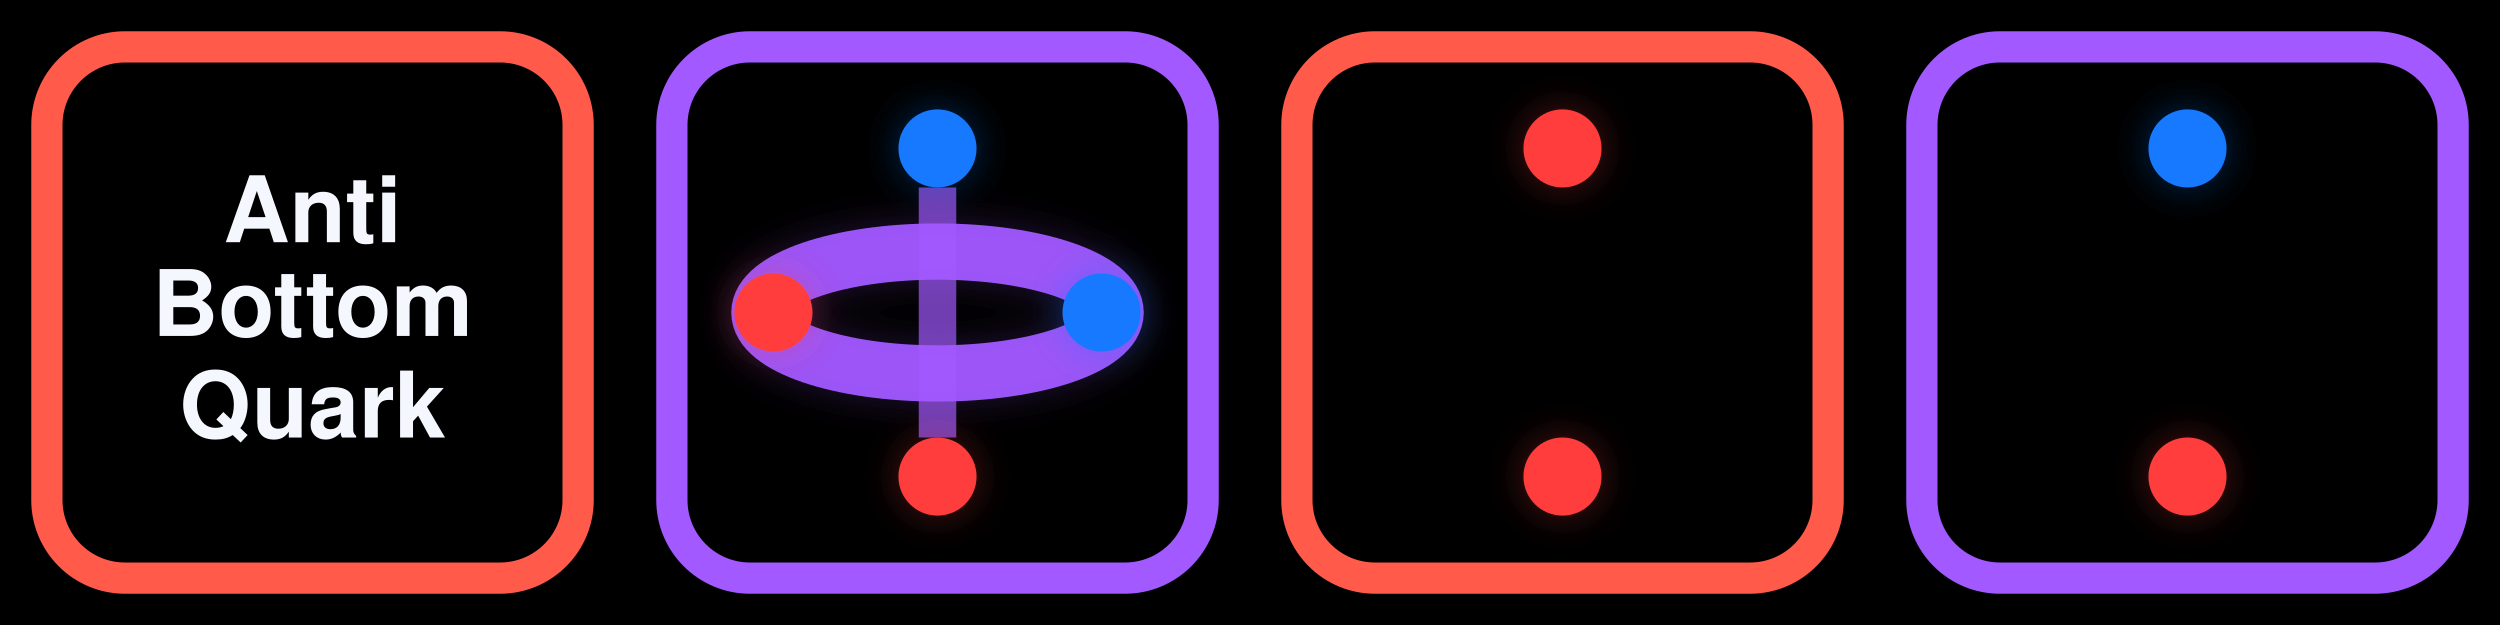
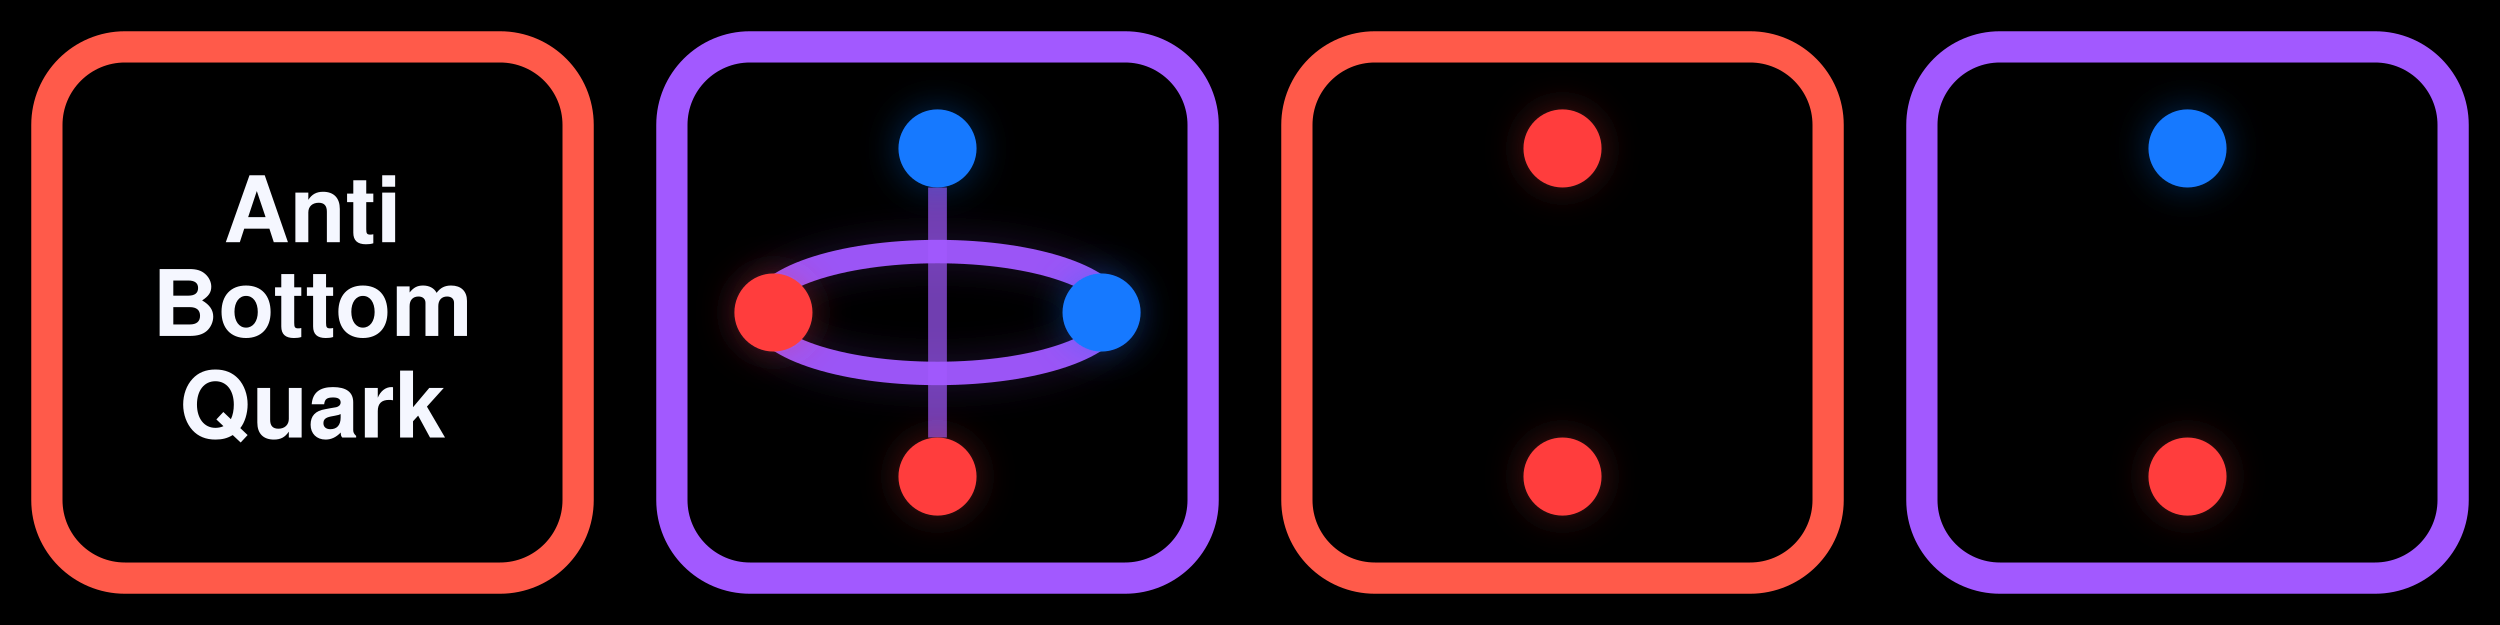
<svg xmlns="http://www.w3.org/2000/svg" viewBox="0 0 320 80" role="img" aria-labelledby="title desc">
  <g transform="translate(0.00 0.00)">
    <rect width="80" height="80" fill="#000000" />
    <rect x="6.00" y="6.00" width="68.00" height="68.00" rx="10.00" fill="none" stroke="#ff5a4a" stroke-width="4.00" />
    <text x="40.00" y="31.00" fill="#f5f7ff" font-family="'Helvetica Neue', Helvetica, Arial, sans-serif" font-size="11.75" font-weight="700" text-anchor="middle">Anti</text>
    <text x="40.00" y="43.00" fill="#f5f7ff" font-family="'Helvetica Neue', Helvetica, Arial, sans-serif" font-size="11.75" font-weight="700" text-anchor="middle">Bottom</text>
    <text x="40.00" y="56.00" fill="#f5f7ff" font-family="'Helvetica Neue', Helvetica, Arial, sans-serif" font-size="11.75" font-weight="700" text-anchor="middle">Quark</text>
  </g>
  <g transform="translate(80.00 0.00)">
    <rect width="80" height="80" fill="#000000" />
    <rect x="6.00" y="6.00" width="68.00" height="68.00" rx="10.00" fill="none" stroke="#a259ff" stroke-width="4.00" />
    <svg x="4.00" y="4.00" width="72.00" height="72.00" viewBox="0 0 120 120" aria-hidden="true">
-       <ellipse cx="60.00" cy="60.00" rx="38.00" ry="13.00" fill="none" stroke="rgba(162, 89, 255, 0.96)" stroke-width="7.20" vector-effect="non-scaling-stroke" style="filter:drop-shadow(0 0 4px rgba(162, 89, 255, 0.22))" />
-       <line x1="60.00" y1="33.33" x2="60.00" y2="86.67" fill="none" stroke="rgba(162, 89, 255, 0.82)" stroke-width="4.80" stroke-linecap="butt" vector-effect="non-scaling-stroke" opacity="0.84" />
+       <ellipse cx="60.00" cy="60.00" rx="38.00" ry="13.00" fill="none" stroke="rgba(162, 89, 255, 0.96)" stroke-width="5.00" style="filter:drop-shadow(0 0 4px rgba(162, 89, 255, 0.22))" />
+       <line x1="60.00" y1="33.33" x2="60.00" y2="86.67" fill="none" stroke="rgba(162, 89, 255, 0.82)" stroke-width="4.00" stroke-linecap="butt" opacity="0.84" />
      <circle cx="25.00" cy="60.00" r="8.33" fill="#ff3d3d" vector-effect="non-scaling-stroke" style="filter:drop-shadow(0 0 4px rgba(255, 61, 61, 0.32))" />
      <circle cx="95.00" cy="60.00" r="8.33" fill="#1879ff" vector-effect="non-scaling-stroke" style="filter:drop-shadow(0 0 4px rgba(24, 121, 255, 0.34))" />
      <circle cx="60.00" cy="25.00" r="8.33" fill="#1879ff" vector-effect="non-scaling-stroke" style="filter:drop-shadow(0 0 4px rgba(24, 121, 255, 0.34))" />
      <circle cx="60.00" cy="95.00" r="8.33" fill="#ff3d3d" vector-effect="non-scaling-stroke" style="filter:drop-shadow(0 0 4px rgba(255, 61, 61, 0.32))" />
    </svg>
  </g>
  <g transform="translate(160.00 0.00)">
    <rect width="80" height="80" fill="#000000" />
    <rect x="6.00" y="6.00" width="68.00" height="68.00" rx="10.00" fill="none" stroke="#ff5a4a" stroke-width="4.00" />
    <svg x="4.00" y="4.00" width="72.00" height="72.00" viewBox="0 0 120 120" aria-hidden="true">
      <circle cx="60.00" cy="25.00" r="8.33" fill="#ff3d3d" vector-effect="non-scaling-stroke" style="filter:drop-shadow(0 0 4px rgba(255, 61, 61, 0.32))" />
      <circle cx="60.00" cy="95.00" r="8.33" fill="#ff3d3d" vector-effect="non-scaling-stroke" style="filter:drop-shadow(0 0 4px rgba(255, 61, 61, 0.32))" />
    </svg>
  </g>
  <g transform="translate(240.00 0.00)">
    <rect width="80" height="80" fill="#000000" />
    <rect x="6.00" y="6.00" width="68.00" height="68.00" rx="10.00" fill="none" stroke="#a259ff" stroke-width="4.00" />
    <svg x="4.00" y="4.00" width="72.00" height="72.00" viewBox="0 0 120 120" aria-hidden="true">
      <circle cx="60.00" cy="25.00" r="8.33" fill="#1879ff" vector-effect="non-scaling-stroke" style="filter:drop-shadow(0 0 4px rgba(24, 121, 255, 0.34))" />
      <circle cx="60.00" cy="95.00" r="8.33" fill="#ff3d3d" vector-effect="non-scaling-stroke" style="filter:drop-shadow(0 0 4px rgba(255, 61, 61, 0.32))" />
    </svg>
  </g>
</svg>
